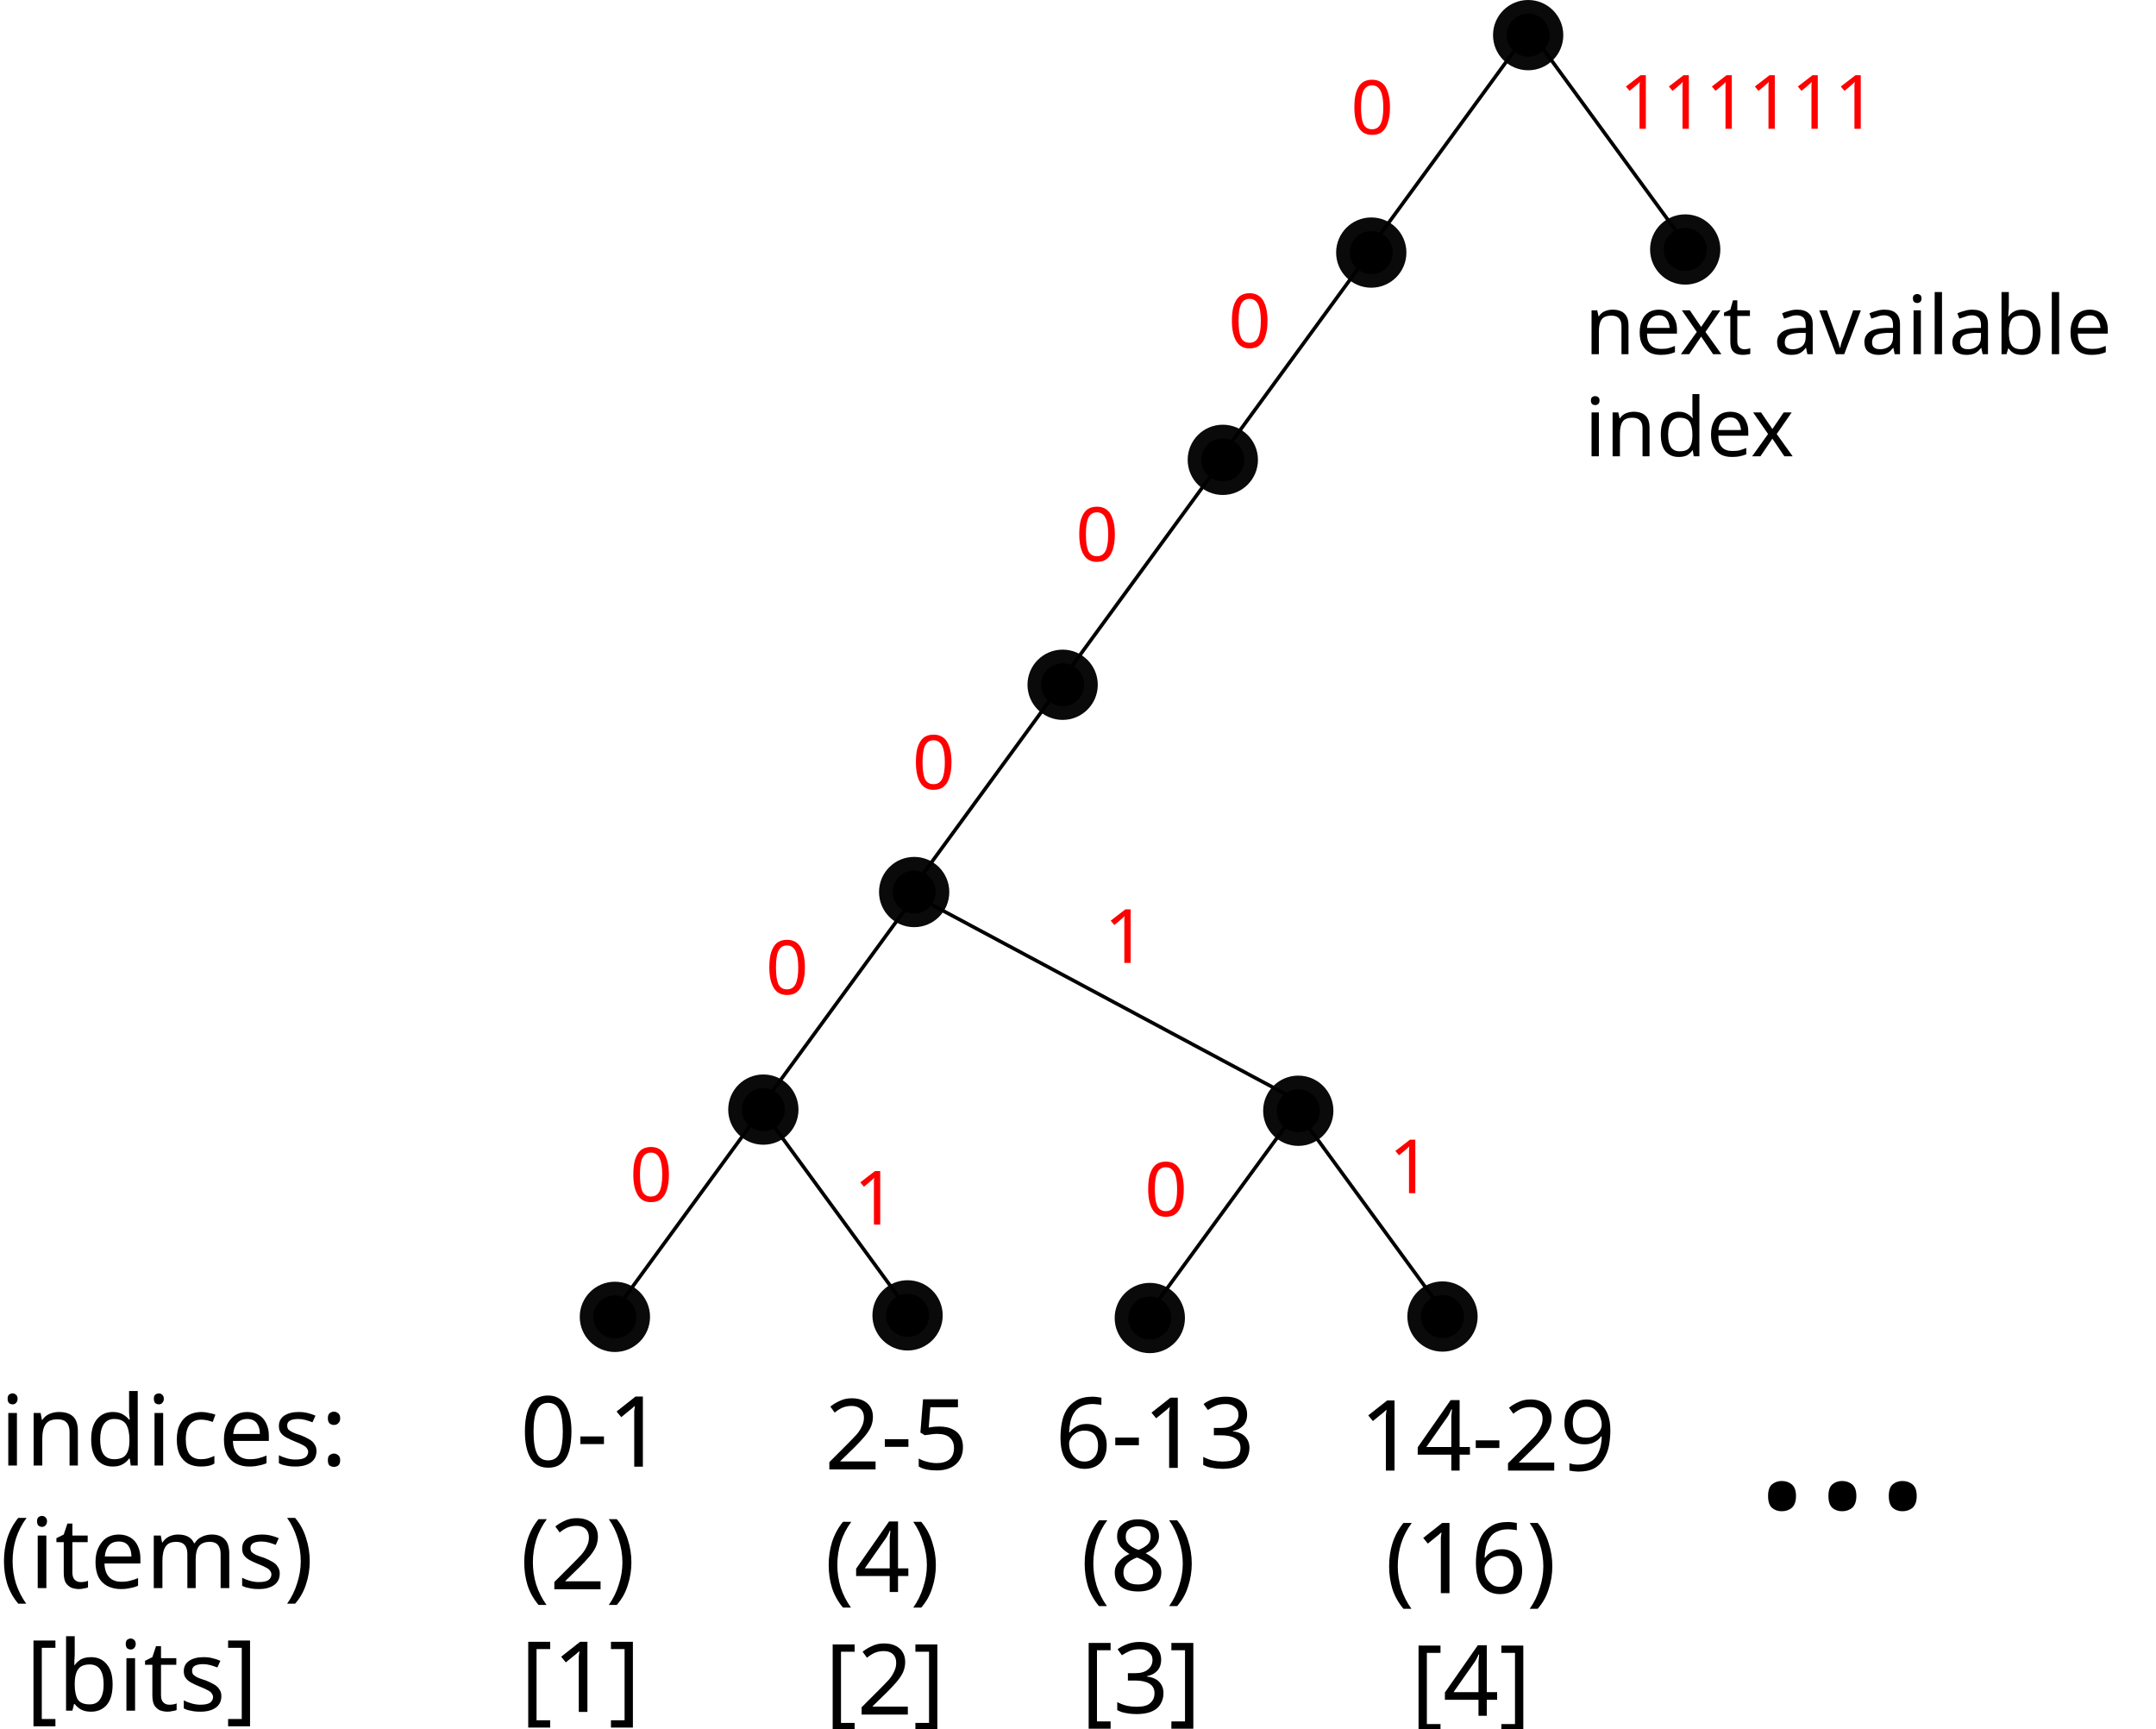
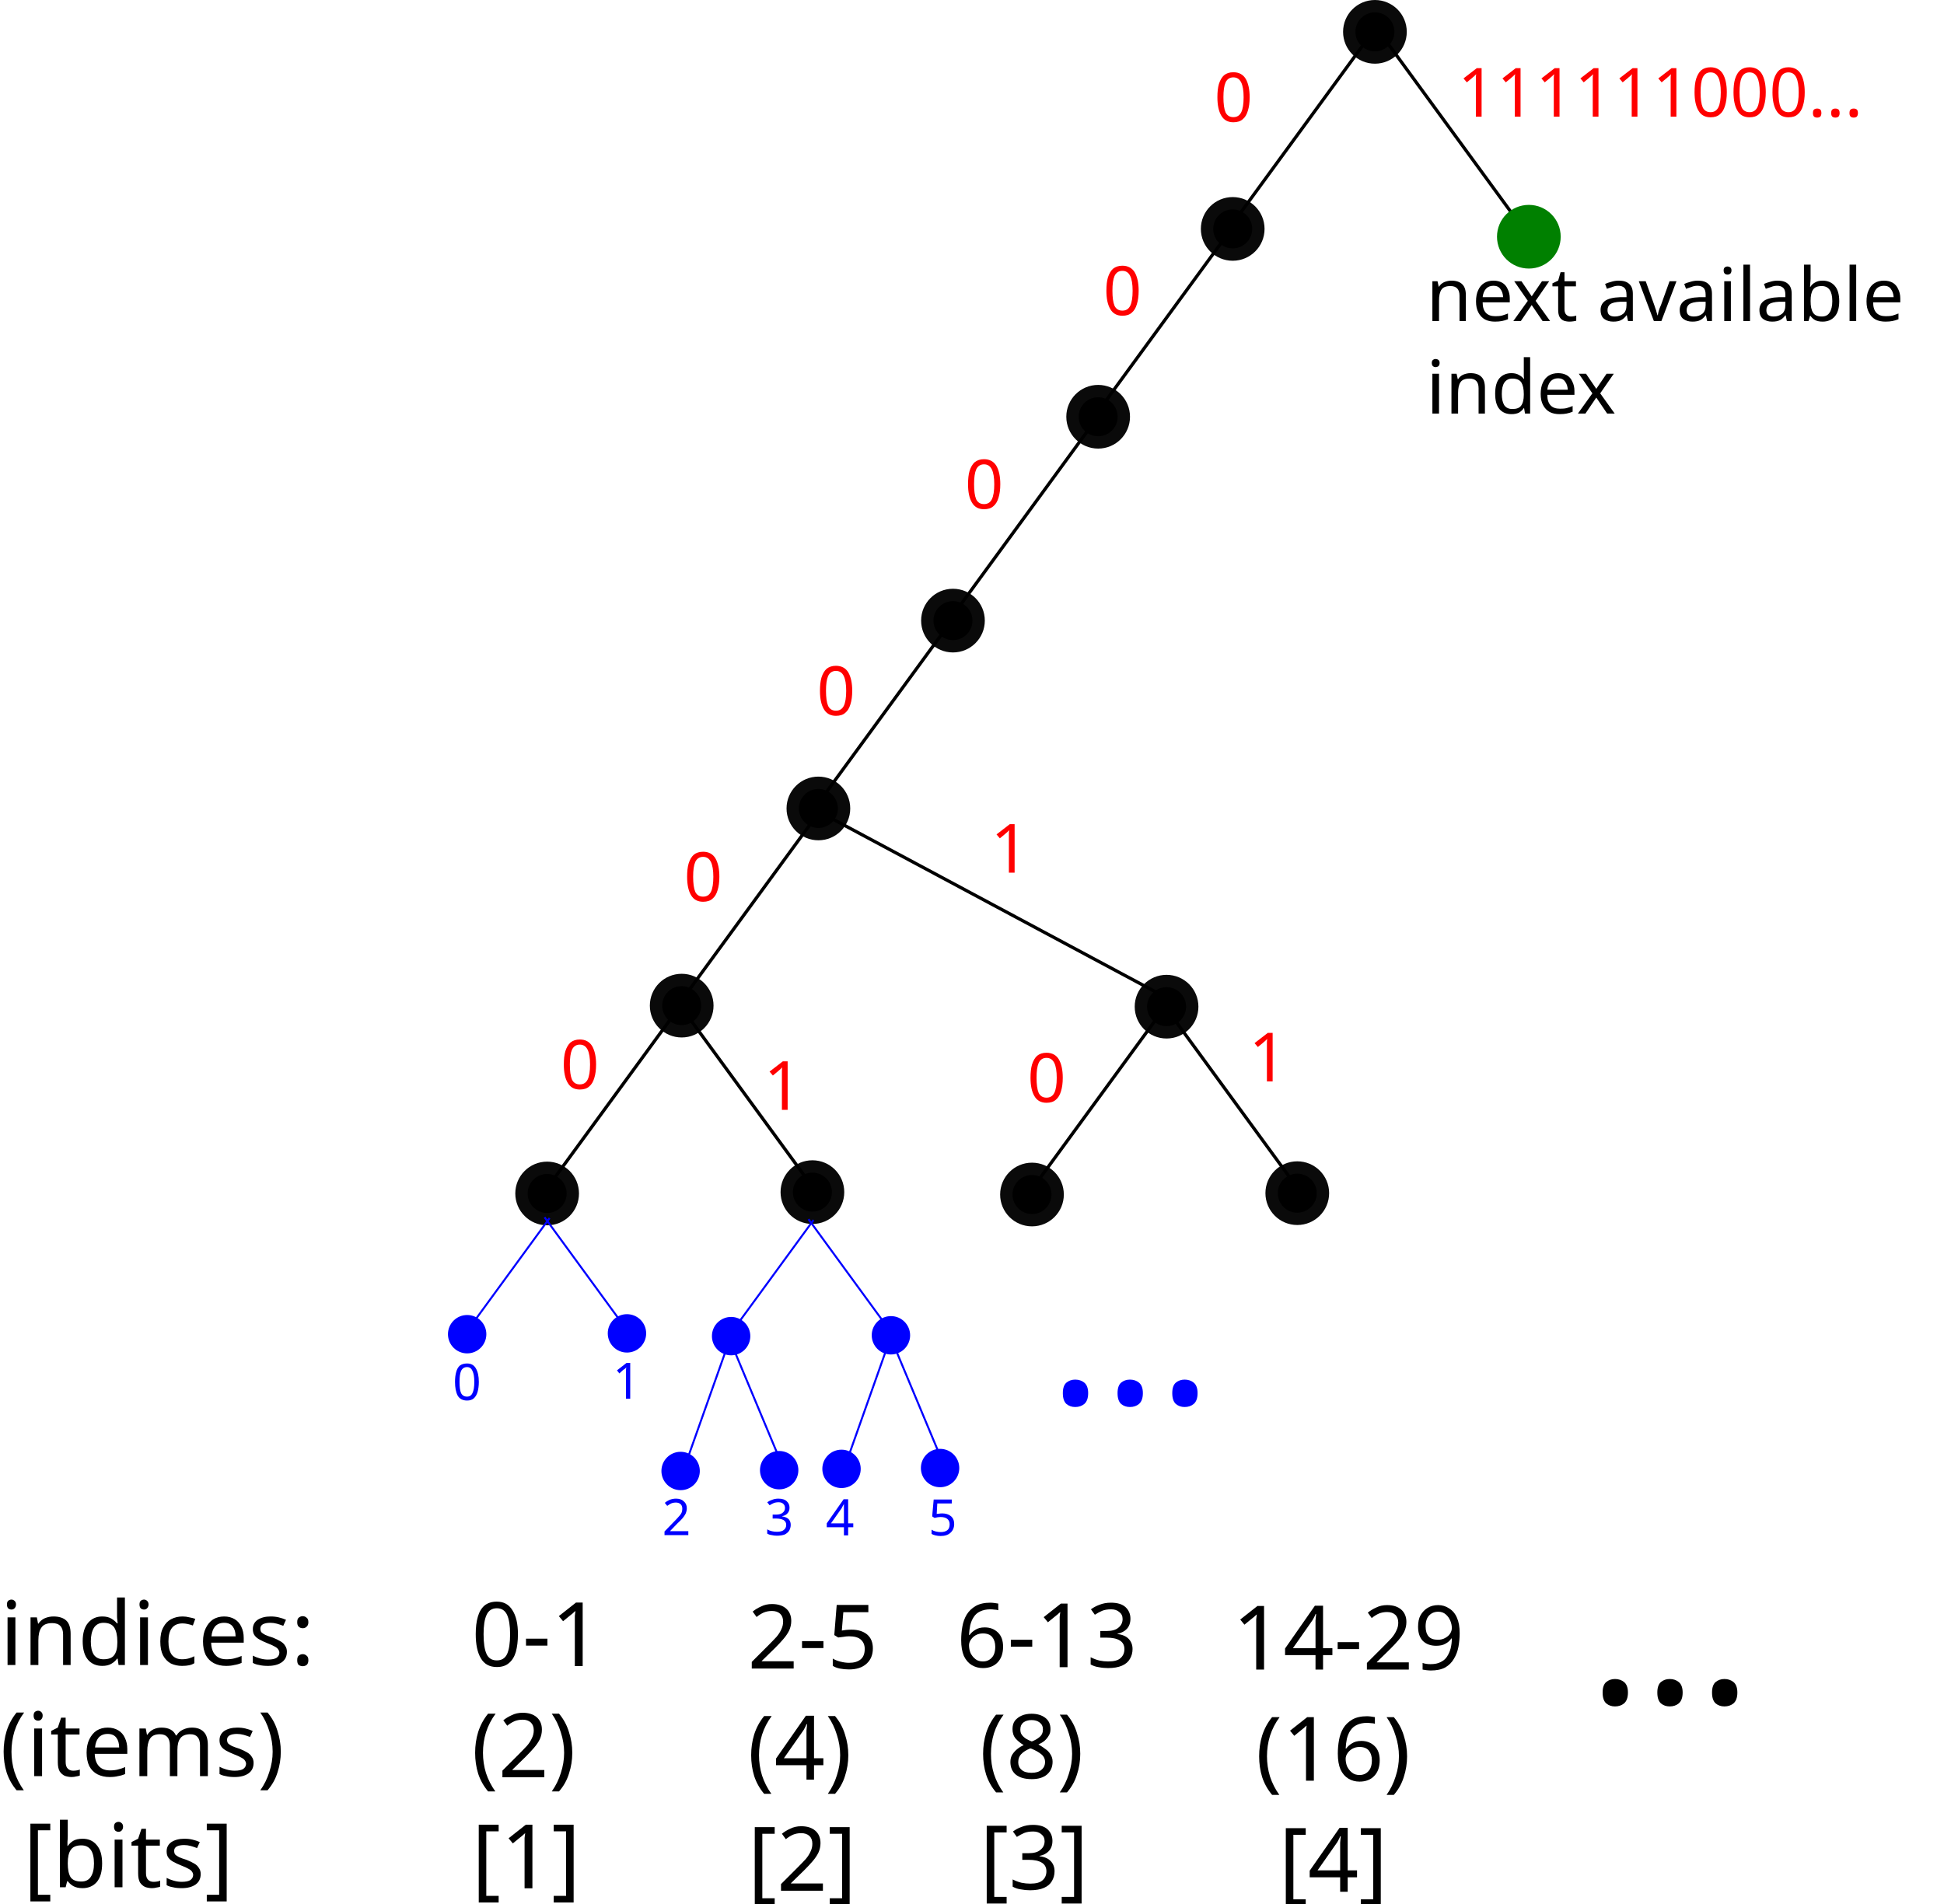
- <svg xmlns="http://www.w3.org/2000/svg" width="101.3mm" height="81.229mm" viewBox="0 0 101.3 81.229" version="1.1" id="svg8">
+ <svg xmlns="http://www.w3.org/2000/svg" width="100.771mm" height="98.691mm" viewBox="0 0 100.771 98.691" version="1.1" id="svg8">
  <defs id="defs2">
    <marker orient="auto" refY="0" refX="0" id="Arrow2Send" style="overflow:visible">
      <path id="path909" style="fill:#000000;fill-opacity:1;fill-rule:evenodd;stroke:#000000;stroke-width:0.625;stroke-linejoin:round;stroke-opacity:1" d="M 8.719,4.034 -2.207,0.016 8.719,-4.002 c -1.745,2.372 -1.735,5.617 -6e-7,8.035 z" transform="matrix(-0.3,0,0,-0.3,0.69,0)" />
    </marker>
    <marker orient="auto" refY="0" refX="0" id="Arrow1Mend" style="overflow:visible">
      <path id="path885" d="M 0,0 5,-5 -12.5,0 5,5 Z" style="fill:#000000;fill-opacity:1;fill-rule:evenodd;stroke:#000000;stroke-width:1pt;stroke-opacity:1" transform="matrix(-0.4,0,0,-0.4,-4,0)" />
    </marker>
    <marker orient="auto" refY="0" refX="0" id="Arrow2Mend" style="overflow:visible">
      <path id="path903" style="fill:#000000;fill-opacity:1;fill-rule:evenodd;stroke:#000000;stroke-width:0.625;stroke-linejoin:round;stroke-opacity:1" d="M 8.719,4.034 -2.207,0.016 8.719,-4.002 c -1.745,2.372 -1.735,5.617 -6e-7,8.035 z" transform="scale(-0.6)" />
    </marker>
    <marker orient="auto" refY="0" refX="0" id="Arrow2Send-9" style="overflow:visible">
      <path id="path909-6" style="fill:#000000;fill-opacity:1;fill-rule:evenodd;stroke:#000000;stroke-width:0.625;stroke-linejoin:round;stroke-opacity:1" d="M 8.719,4.034 -2.207,0.016 8.719,-4.002 c -1.745,2.372 -1.735,5.617 -6e-7,8.035 z" transform="matrix(-0.3,0,0,-0.3,0.69,0)" />
    </marker>
    <marker orient="auto" refY="0" refX="0" id="Arrow2Send-9-0" style="overflow:visible">
      <path id="path909-6-4" style="fill:#000000;fill-opacity:1;fill-rule:evenodd;stroke:#000000;stroke-width:0.625;stroke-linejoin:round;stroke-opacity:1" d="M 8.719,4.034 -2.207,0.016 8.719,-4.002 c -1.745,2.372 -1.735,5.617 -6e-7,8.035 z" transform="matrix(-0.3,0,0,-0.3,0.69,0)" />
    </marker>
    <marker orient="auto" refY="0" refX="0" id="Arrow2Send-2" style="overflow:visible">
      <path id="path909-2" style="fill:#000000;fill-opacity:1;fill-rule:evenodd;stroke:#000000;stroke-width:0.625;stroke-linejoin:round;stroke-opacity:1" d="M 8.719,4.034 -2.207,0.016 8.719,-4.002 c -1.745,2.372 -1.735,5.617 -6e-7,8.035 z" transform="matrix(-0.3,0,0,-0.3,0.69,0)" />
    </marker>
    <marker orient="auto" refY="0" refX="0" id="Arrow2Send-9-0-8" style="overflow:visible">
      <path id="path909-6-4-0" style="fill:#000000;fill-opacity:1;fill-rule:evenodd;stroke:#000000;stroke-width:0.625;stroke-linejoin:round;stroke-opacity:1" d="M 8.719,4.034 -2.207,0.016 8.719,-4.002 c -1.745,2.372 -1.735,5.617 -6e-7,8.035 z" transform="matrix(-0.3,0,0,-0.3,0.69,0)" />
    </marker>
    <marker orient="auto" refY="0" refX="0" id="Arrow2Send-2-4" style="overflow:visible">
      <path id="path909-2-0" style="fill:#000000;fill-opacity:1;fill-rule:evenodd;stroke:#000000;stroke-width:0.625;stroke-linejoin:round;stroke-opacity:1" d="M 8.719,4.034 -2.207,0.016 8.719,-4.002 c -1.745,2.372 -1.735,5.617 -6e-7,8.035 z" transform="matrix(-0.3,0,0,-0.3,0.69,0)" />
    </marker>
  </defs>
-   <g id="layer1" transform="translate(-137.81,-40.48889)">
+   <g id="layer1" transform="translate(-138.3391,-40.48889)">
    <circle style="fill:#000000;fill-opacity:1;stroke:#0a0a0a;stroke-width:0.64;stroke-linecap:square;stroke-linejoin:miter;stroke-miterlimit:4;stroke-dasharray:none;stroke-dashoffset:0;stroke-opacity:1" id="path2131-0-7" cx="202.239" cy="52.357" r="1.331" />
    <circle style="fill:#000000;fill-opacity:1;stroke:#0a0a0a;stroke-width:0.64;stroke-linecap:square;stroke-linejoin:miter;stroke-miterlimit:4;stroke-dasharray:none;stroke-dashoffset:0;stroke-opacity:1" id="path2131-0-2-0-7" cx="209.611" cy="42.14" r="1.331" />
    <path style="fill:none;stroke:#000000;stroke-width:0.169px;stroke-linecap:butt;stroke-linejoin:miter;stroke-opacity:1" d="m 201.802,52.674 7.53,-10.31" id="path2162-64-8-0" />
    <circle style="fill:#000000;fill-opacity:1;stroke:#0a0a0a;stroke-width:0.64;stroke-linecap:square;stroke-linejoin:miter;stroke-miterlimit:4;stroke-dasharray:none;stroke-dashoffset:0;stroke-opacity:1" id="path2131-0-7-1" cx="195.264" cy="62.096" r="1.331" />
    <path style="fill:none;stroke:#000000;stroke-width:0.169px;stroke-linecap:butt;stroke-linejoin:miter;stroke-opacity:1" d="m 194.826,62.414 7.53,-10.31" id="path2162-64-8-0-0" />
    <circle style="fill:#000000;fill-opacity:1;stroke:#0a0a0a;stroke-width:0.64;stroke-linecap:square;stroke-linejoin:miter;stroke-miterlimit:4;stroke-dasharray:none;stroke-dashoffset:0;stroke-opacity:1" id="path2131-0-7-4" cx="187.738" cy="72.665" r="1.331" />
    <path style="fill:none;stroke:#000000;stroke-width:0.169px;stroke-linecap:butt;stroke-linejoin:miter;stroke-opacity:1" d="m 187.301,72.982 7.53,-10.31" id="path2162-64-8-0-2" />
    <circle style="fill:#000000;fill-opacity:1;stroke:#0a0a0a;stroke-width:0.64;stroke-linecap:square;stroke-linejoin:miter;stroke-miterlimit:4;stroke-dasharray:none;stroke-dashoffset:0;stroke-opacity:1" id="path2131-0-7-1-2" cx="180.762" cy="82.404" r="1.331" />
    <path style="fill:none;stroke:#000000;stroke-width:0.169px;stroke-linecap:butt;stroke-linejoin:miter;stroke-opacity:1" d="m 180.325,82.722 7.53,-10.31" id="path2162-64-8-0-0-2" />
    <circle style="fill:#000000;fill-opacity:1;stroke:#0a0a0a;stroke-width:0.64;stroke-linecap:square;stroke-linejoin:miter;stroke-miterlimit:4;stroke-dasharray:none;stroke-dashoffset:0;stroke-opacity:1" id="path2131-0-7-0" cx="173.676" cy="92.627" r="1.331" />
    <path style="fill:none;stroke:#000000;stroke-width:0.169px;stroke-linecap:butt;stroke-linejoin:miter;stroke-opacity:1" d="m 173.239,92.944 7.53,-10.31" id="path2162-64-8-0-5" />
    <circle style="fill:#000000;fill-opacity:1;stroke:#0a0a0a;stroke-width:0.64;stroke-linecap:square;stroke-linejoin:miter;stroke-miterlimit:4;stroke-dasharray:none;stroke-dashoffset:0;stroke-opacity:1" id="path2131-0-7-1-5" cx="166.701" cy="102.366" r="1.331" />
    <path style="fill:none;stroke:#000000;stroke-width:0.169px;stroke-linecap:butt;stroke-linejoin:miter;stroke-opacity:1" d="M 166.263,102.684 173.793,92.373" id="path2162-64-8-0-0-29" />
    <circle style="fill:#000000;fill-opacity:1;stroke:#0a0a0a;stroke-width:0.64;stroke-linecap:square;stroke-linejoin:miter;stroke-miterlimit:4;stroke-dasharray:none;stroke-dashoffset:0;stroke-opacity:1" id="path2131-0-7-1-5-2" cx="-180.452" cy="102.296" r="1.331" transform="scale(-1,1)" />
    <path style="fill:none;stroke:#000000;stroke-width:0.169px;stroke-linecap:butt;stroke-linejoin:miter;stroke-opacity:1" d="M 180.89,102.613 173.36,92.303" id="path2162-64-8-0-0-29-8" />
-     <circle style="fill:#000000;fill-opacity:1;stroke:#0a0a0a;stroke-width:0.64;stroke-linecap:square;stroke-linejoin:miter;stroke-miterlimit:4;stroke-dasharray:none;stroke-dashoffset:0;stroke-opacity:1" id="path2131-0-7-1-5-2-4" cx="-216.99" cy="52.212" r="1.331" transform="scale(-1,1)" />
    <path style="fill:none;stroke:#000000;stroke-width:0.169px;stroke-linecap:butt;stroke-linejoin:miter;stroke-opacity:1" d="M 217.428,52.529 209.899,42.219" id="path2162-64-8-0-0-29-8-0" />
    <text xml:space="preserve" style="font-style:normal;font-weight:normal;font-size:3.531px;line-height:1.25;font-family:sans-serif;letter-spacing:0px;word-spacing:0px;fill:#ff0000;fill-opacity:1;stroke:none;stroke-width:0.088" x="213.89" y="46.537" id="text1102">
-       <tspan id="tspan1100" x="213.89" y="46.537" style="fill:#ff0000;stroke-width:0.088">111111</tspan>
+       <tspan id="tspan1100" x="213.89" y="46.537" style="fill:#ff0000;stroke-width:0.088">111111000...</tspan>
    </text>
-     <text xml:space="preserve" style="font-style:normal;font-weight:normal;font-size:4.608px;line-height:1.25;font-family:sans-serif;letter-spacing:0px;word-spacing:0px;fill:#000000;fill-opacity:1;stroke:none;stroke-width:0.115" x="162.253" y="109.409" id="text1106">
-       <tspan id="tspan1104" x="162.253" y="109.409" style="stroke-width:0.115">0-1</tspan>
-       <tspan x="162.253" y="115.17" style="stroke-width:0.115" id="tspan1181">(2)</tspan>
-       <tspan x="162.253" y="120.93" style="stroke-width:0.115" id="tspan1343">[1]</tspan>
+     <text xml:space="preserve" style="font-style:normal;font-weight:normal;font-size:4.608px;line-height:1.25;font-family:sans-serif;letter-spacing:0px;word-spacing:0px;fill:#000000;fill-opacity:1;stroke:none;stroke-width:0.115" x="162.782" y="126.872" id="text1106">
+       <tspan id="tspan1104" x="162.782" y="126.872" style="stroke-width:0.115">0-1</tspan>
+       <tspan x="162.782" y="132.632" style="stroke-width:0.115" id="tspan1181">(2)</tspan>
+       <tspan x="162.782" y="138.393" style="stroke-width:0.115" id="tspan1343">[1]</tspan>
    </text>
-     <text xml:space="preserve" style="font-style:normal;font-weight:normal;font-size:4.608px;line-height:1.25;font-family:sans-serif;letter-spacing:0px;word-spacing:0px;fill:#000000;fill-opacity:1;stroke:none;stroke-width:0.115" x="176.559" y="109.535" id="text1106-9">
-       <tspan id="tspan1104-6" x="176.559" y="109.535" style="stroke-width:0.115">2-5</tspan>
-       <tspan x="176.559" y="115.295" style="stroke-width:0.115" id="tspan1134">(4)</tspan>
-       <tspan x="176.559" y="121.056" style="stroke-width:0.115" id="tspan1345">[2]</tspan>
+     <text xml:space="preserve" style="font-style:normal;font-weight:normal;font-size:4.608px;line-height:1.25;font-family:sans-serif;letter-spacing:0px;word-spacing:0px;fill:#000000;fill-opacity:1;stroke:none;stroke-width:0.115" x="177.088" y="126.997" id="text1106-9">
+       <tspan id="tspan1104-6" x="177.088" y="126.997" style="stroke-width:0.115">2-5</tspan>
+       <tspan x="177.088" y="132.758" style="stroke-width:0.115" id="tspan1134">(4)</tspan>
+       <tspan x="177.088" y="138.518" style="stroke-width:0.115" id="tspan1345">[2]</tspan>
    </text>
    <circle style="fill:#000000;fill-opacity:1;stroke:#0a0a0a;stroke-width:0.64;stroke-linecap:square;stroke-linejoin:miter;stroke-miterlimit:4;stroke-dasharray:none;stroke-dashoffset:0;stroke-opacity:1" id="path2131-0-7-0-2" cx="198.81" cy="92.681" r="1.331" />
    <path style="fill:none;stroke:#000000;stroke-width:0.169px;stroke-linecap:butt;stroke-linejoin:miter;stroke-opacity:1" d="M 199.227,92.442 181.268,82.827" id="path2162-64-8-0-5-5" />
    <circle style="fill:#000000;fill-opacity:1;stroke:#0a0a0a;stroke-width:0.64;stroke-linecap:square;stroke-linejoin:miter;stroke-miterlimit:4;stroke-dasharray:none;stroke-dashoffset:0;stroke-opacity:1" id="path2131-0-7-1-5-4" cx="191.834" cy="102.42" r="1.331" />
    <path style="fill:none;stroke:#000000;stroke-width:0.169px;stroke-linecap:butt;stroke-linejoin:miter;stroke-opacity:1" d="m 191.397,102.738 7.53,-10.31" id="path2162-64-8-0-0-29-4" />
    <circle style="fill:#000000;fill-opacity:1;stroke:#0a0a0a;stroke-width:0.64;stroke-linecap:square;stroke-linejoin:miter;stroke-miterlimit:4;stroke-dasharray:none;stroke-dashoffset:0;stroke-opacity:1" id="path2131-0-7-1-5-2-9" cx="-205.586" cy="102.35" r="1.331" transform="scale(-1,1)" />
    <path style="fill:none;stroke:#000000;stroke-width:0.169px;stroke-linecap:butt;stroke-linejoin:miter;stroke-opacity:1" d="M 206.023,102.667 198.494,92.357" id="path2162-64-8-0-0-29-8-9" />
-     <text xml:space="preserve" style="font-style:normal;font-weight:normal;font-size:4.608px;line-height:1.25;font-family:sans-serif;letter-spacing:0px;word-spacing:0px;fill:#000000;fill-opacity:1;stroke:none;stroke-width:0.115" x="187.387" y="109.463" id="text1106-3">
-       <tspan id="tspan1104-60" x="187.387" y="109.463" style="stroke-width:0.115">6-13</tspan>
-       <tspan x="187.387" y="115.224" style="stroke-width:0.115" id="tspan1183"> (8)</tspan>
-       <tspan x="187.387" y="120.984" style="stroke-width:0.115" id="tspan1347"> [3]</tspan>
+     <text xml:space="preserve" style="font-style:normal;font-weight:normal;font-size:4.608px;line-height:1.25;font-family:sans-serif;letter-spacing:0px;word-spacing:0px;fill:#000000;fill-opacity:1;stroke:none;stroke-width:0.115" x="187.916" y="126.926" id="text1106-3">
+       <tspan id="tspan1104-60" x="187.916" y="126.926" style="stroke-width:0.115">6-13</tspan>
+       <tspan x="187.916" y="132.686" style="stroke-width:0.115" id="tspan1183"> (8)</tspan>
+       <tspan x="187.916" y="138.447" style="stroke-width:0.115" id="tspan1347"> [3]</tspan>
    </text>
-     <text xml:space="preserve" style="font-style:normal;font-weight:normal;font-size:4.608px;line-height:1.25;font-family:sans-serif;letter-spacing:0px;word-spacing:0px;fill:#000000;fill-opacity:1;stroke:none;stroke-width:0.115" x="201.693" y="109.589" id="text1106-9-5">
-       <tspan id="tspan1104-6-0" x="201.693" y="109.589" style="stroke-width:0.115">14-29</tspan>
-       <tspan x="201.693" y="115.349" style="stroke-width:0.115" id="tspan1134-2"> (16)</tspan>
-       <tspan x="201.693" y="121.11" style="stroke-width:0.115" id="tspan1349">  [4]</tspan>
+     <text xml:space="preserve" style="font-style:normal;font-weight:normal;font-size:4.608px;line-height:1.25;font-family:sans-serif;letter-spacing:0px;word-spacing:0px;fill:#000000;fill-opacity:1;stroke:none;stroke-width:0.115" x="202.222" y="127.051" id="text1106-9-5">
+       <tspan id="tspan1104-6-0" x="202.222" y="127.051" style="stroke-width:0.115">14-29</tspan>
+       <tspan x="202.222" y="132.812" style="stroke-width:0.115" id="tspan1134-2"> (16)</tspan>
+       <tspan x="202.222" y="138.572" style="stroke-width:0.115" id="tspan1349">  [4]</tspan>
    </text>
    <text xml:space="preserve" style="font-style:normal;font-weight:normal;font-size:3.531px;line-height:1.25;font-family:sans-serif;letter-spacing:0px;word-spacing:0px;fill:#ff0000;fill-opacity:1;stroke:none;stroke-width:0.088" x="201.273" y="46.797" id="text1102-9">
      <tspan id="tspan1100-4" x="201.273" y="46.797" style="fill:#ff0000;stroke-width:0.088">0</tspan>
    </text>
    <text xml:space="preserve" style="font-style:normal;font-weight:normal;font-size:3.531px;line-height:1.25;font-family:sans-serif;letter-spacing:0px;word-spacing:0px;fill:#ff0000;fill-opacity:1;stroke:none;stroke-width:0.088" x="195.519" y="56.826" id="text1102-9-3">
      <tspan id="tspan1100-4-5" x="195.519" y="56.826" style="fill:#ff0000;stroke-width:0.088">0</tspan>
    </text>
    <text xml:space="preserve" style="font-style:normal;font-weight:normal;font-size:3.531px;line-height:1.25;font-family:sans-serif;letter-spacing:0px;word-spacing:0px;fill:#ff0000;fill-opacity:1;stroke:none;stroke-width:0.088" x="188.349" y="66.856" id="text1102-9-1">
      <tspan id="tspan1100-4-7" x="188.349" y="66.856" style="fill:#ff0000;stroke-width:0.088">0</tspan>
    </text>
    <text xml:space="preserve" style="font-style:normal;font-weight:normal;font-size:3.531px;line-height:1.25;font-family:sans-serif;letter-spacing:0px;word-spacing:0px;fill:#ff0000;fill-opacity:1;stroke:none;stroke-width:0.088" x="180.671" y="77.574" id="text1102-9-4">
      <tspan id="tspan1100-4-3" x="180.671" y="77.574" style="fill:#ff0000;stroke-width:0.088">0</tspan>
    </text>
    <text xml:space="preserve" style="font-style:normal;font-weight:normal;font-size:3.531px;line-height:1.25;font-family:sans-serif;letter-spacing:0px;word-spacing:0px;fill:#ff0000;fill-opacity:1;stroke:none;stroke-width:0.088" x="173.787" y="87.211" id="text1102-9-14">
      <tspan id="tspan1100-4-6" x="173.787" y="87.211" style="fill:#ff0000;stroke-width:0.088">0</tspan>
    </text>
    <text xml:space="preserve" style="font-style:normal;font-weight:normal;font-size:3.531px;line-height:1.25;font-family:sans-serif;letter-spacing:0px;word-spacing:0px;fill:#ff0000;fill-opacity:1;stroke:none;stroke-width:0.088" x="167.396" y="96.946" id="text1102-9-9">
      <tspan id="tspan1100-4-4" x="167.396" y="96.946" style="fill:#ff0000;stroke-width:0.088">0</tspan>
    </text>
    <text xml:space="preserve" style="font-style:normal;font-weight:normal;font-size:3.531px;line-height:1.25;font-family:sans-serif;letter-spacing:0px;word-spacing:0px;fill:#ff0000;fill-opacity:1;stroke:none;stroke-width:0.088" x="191.586" y="97.634" id="text1102-9-2">
      <tspan id="tspan1100-4-2" x="191.586" y="97.634" style="fill:#ff0000;stroke-width:0.088">0</tspan>
    </text>
    <text xml:space="preserve" style="font-style:normal;font-weight:normal;font-size:3.531px;line-height:1.25;font-family:sans-serif;letter-spacing:0px;word-spacing:0px;fill:#ff0000;fill-opacity:1;stroke:none;stroke-width:0.088" x="177.917" y="98.028" id="text1102-9-6">
      <tspan id="tspan1100-4-41" x="177.917" y="98.028" style="fill:#ff0000;stroke-width:0.088">1</tspan>
    </text>
    <text xml:space="preserve" style="font-style:normal;font-weight:normal;font-size:3.531px;line-height:1.25;font-family:sans-serif;letter-spacing:0px;word-spacing:0px;fill:#ff0000;fill-opacity:1;stroke:none;stroke-width:0.088" x="189.685" y="85.738" id="text1102-9-6-2">
      <tspan id="tspan1100-4-41-8" x="189.685" y="85.738" style="fill:#ff0000;stroke-width:0.088">1</tspan>
    </text>
    <text xml:space="preserve" style="font-style:normal;font-weight:normal;font-size:3.531px;line-height:1.25;font-family:sans-serif;letter-spacing:0px;word-spacing:0px;fill:#ff0000;fill-opacity:1;stroke:none;stroke-width:0.088" x="203.059" y="96.554" id="text1102-9-6-8">
      <tspan id="tspan1100-4-41-9" x="203.059" y="96.554" style="fill:#ff0000;stroke-width:0.088">1</tspan>
    </text>
    <text xml:space="preserve" style="font-style:normal;font-weight:normal;font-size:3.838px;line-height:1.25;font-family:sans-serif;letter-spacing:0px;word-spacing:0px;fill:#000000;fill-opacity:1;stroke:none;stroke-width:0.096" x="212.261" y="57.132" id="text1301">
      <tspan id="tspan1299" x="212.261" y="57.132" style="stroke-width:0.096">next available</tspan>
      <tspan x="212.261" y="61.93" style="stroke-width:0.096" id="tspan1303">index</tspan>
    </text>
-     <text xml:space="preserve" style="font-style:normal;font-weight:normal;font-size:10.583px;line-height:1.25;font-family:sans-serif;letter-spacing:0px;word-spacing:0px;fill:#000000;fill-opacity:1;stroke:none;stroke-width:0.265" x="220.117" y="111.36" id="text1307">
-       <tspan id="tspan1305" x="220.117" y="111.36" style="stroke-width:0.265">...</tspan>
+     <text xml:space="preserve" style="font-style:normal;font-weight:normal;font-size:10.583px;line-height:1.25;font-family:sans-serif;letter-spacing:0px;word-spacing:0px;fill:#000000;fill-opacity:1;stroke:none;stroke-width:0.265" x="220.647" y="128.822" id="text1307">
+       <tspan id="tspan1305" x="220.647" y="128.822" style="stroke-width:0.265">...</tspan>
    </text>
-     <text xml:space="preserve" style="font-style:normal;font-weight:normal;font-size:4.608px;line-height:1.25;font-family:sans-serif;letter-spacing:0px;word-spacing:0px;fill:#000000;fill-opacity:1;stroke:none;stroke-width:0.115" x="137.81" y="109.351" id="text1106-2">
-       <tspan id="tspan1104-8" x="137.81" y="109.351" style="stroke-width:0.115">indices:</tspan>
-       <tspan x="137.81" y="115.112" style="stroke-width:0.115" id="tspan1181-8">(items)</tspan>
-       <tspan x="137.81" y="120.872" style="stroke-width:0.115" id="tspan1341"> [bits]</tspan>
+     <text xml:space="preserve" style="font-style:normal;font-weight:normal;font-size:4.608px;line-height:1.25;font-family:sans-serif;letter-spacing:0px;word-spacing:0px;fill:#000000;fill-opacity:1;stroke:none;stroke-width:0.115" x="138.339" y="126.814" id="text1106-2">
+       <tspan id="tspan1104-8" x="138.339" y="126.814" style="stroke-width:0.115">indices:</tspan>
+       <tspan x="138.339" y="132.574" style="stroke-width:0.115" id="tspan1181-8">(items)</tspan>
+       <tspan x="138.339" y="138.335" style="stroke-width:0.115" id="tspan1341"> [bits]</tspan>
+     </text>
+     <circle style="fill:#008000;fill-opacity:1;stroke:#008000;stroke-width:0.64;stroke-linecap:square;stroke-linejoin:miter;stroke-miterlimit:4;stroke-dasharray:none;stroke-dashoffset:0;stroke-opacity:1" id="path2131-0-7-1-5-2-4" cx="-217.59" cy="52.762" r="1.331" transform="scale(-1,1)" />
+     <circle style="fill:#0000ff;fill-opacity:1;stroke:#0000ff;stroke-width:0.386;stroke-linecap:square;stroke-linejoin:miter;stroke-miterlimit:4;stroke-dasharray:none;stroke-dashoffset:0;stroke-opacity:1" id="path2131-0-7-1-5-5" cx="162.555" cy="109.662" r="0.802" />
+     <path style="fill:#0000ff;stroke:#0000ff;stroke-width:0.102px;stroke-linecap:butt;stroke-linejoin:miter;stroke-opacity:1" d="m 162.292,109.853 4.536,-6.211" id="path2162-64-8-0-0-29-2" />
+     <circle style="fill:#0000ff;fill-opacity:1;stroke:#0000ff;stroke-width:0.386;stroke-linecap:square;stroke-linejoin:miter;stroke-miterlimit:4;stroke-dasharray:none;stroke-dashoffset:0;stroke-opacity:1" id="path2131-0-7-1-5-2-90" cx="-170.839" cy="109.619" r="0.802" transform="scale(-1,1)" />
+     <path style="fill:#0000ff;stroke:#0000ff;stroke-width:0.102px;stroke-linecap:butt;stroke-linejoin:miter;stroke-opacity:1" d="m 171.103,109.81 -4.536,-6.211" id="path2162-64-8-0-0-29-8-2" />
+     <text xml:space="preserve" style="font-style:normal;font-weight:normal;font-size:2.607px;line-height:1.25;font-family:sans-serif;letter-spacing:0px;word-spacing:0px;fill:#0000ff;fill-opacity:1;stroke:none;stroke-width:0.065" x="161.799" y="113.071" id="text1029">
+       <tspan id="tspan1027" x="161.799" y="113.071" style="fill:#0000ff;stroke-width:0.065">0</tspan>
+     </text>
+     <text xml:space="preserve" style="font-style:normal;font-weight:normal;font-size:2.607px;line-height:1.25;font-family:sans-serif;letter-spacing:0px;word-spacing:0px;fill:#0000ff;fill-opacity:1;stroke:none;stroke-width:0.065" x="170.084" y="113.004" id="text1029-0">
+       <tspan id="tspan1027-9" x="170.084" y="113.004" style="fill:#0000ff;stroke-width:0.065">1</tspan>
+     </text>
+     <circle style="fill:#0000ff;fill-opacity:1;stroke:#0000ff;stroke-width:0.386;stroke-linecap:square;stroke-linejoin:miter;stroke-miterlimit:4;stroke-dasharray:none;stroke-dashoffset:0;stroke-opacity:1" id="path2131-0-7-1-5-5-1" cx="176.238" cy="109.762" r="0.802" />
+     <path style="fill:#0000ff;stroke:#0000ff;stroke-width:0.102px;stroke-linecap:butt;stroke-linejoin:miter;stroke-opacity:1" d="m 175.974,109.953 4.536,-6.211" id="path2162-64-8-0-0-29-2-9" />
+     <circle style="fill:#0000ff;fill-opacity:1;stroke:#0000ff;stroke-width:0.386;stroke-linecap:square;stroke-linejoin:miter;stroke-miterlimit:4;stroke-dasharray:none;stroke-dashoffset:0;stroke-opacity:1" id="path2131-0-7-1-5-2-90-6" cx="-184.522" cy="109.719" r="0.802" transform="scale(-1,1)" />
+     <path style="fill:#0000ff;stroke:#0000ff;stroke-width:0.102px;stroke-linecap:butt;stroke-linejoin:miter;stroke-opacity:1" d="m 184.785,109.91 -4.536,-6.211" id="path2162-64-8-0-0-29-8-2-2" />
+     <circle style="fill:#0000ff;fill-opacity:1;stroke:#0000ff;stroke-width:0.386;stroke-linecap:square;stroke-linejoin:miter;stroke-miterlimit:4;stroke-dasharray:none;stroke-dashoffset:0;stroke-opacity:1" id="path2131-0-7-1-5-5-5" cx="173.62" cy="116.754" r="0.802" />
+     <path style="fill:#0000ff;stroke:#0000ff;stroke-width:0.102px;stroke-linecap:butt;stroke-linejoin:miter;stroke-opacity:1" d="m 173.801,116.615 2.22,-6.265" id="path2162-64-8-0-0-29-2-4" />
+     <circle style="fill:#0000ff;fill-opacity:1;stroke:#0000ff;stroke-width:0.386;stroke-linecap:square;stroke-linejoin:miter;stroke-miterlimit:4;stroke-dasharray:none;stroke-dashoffset:0;stroke-opacity:1" id="path2131-0-7-1-5-2-90-4" cx="-178.729" cy="116.712" r="0.802" transform="scale(-1,1)" />
+     <path style="fill:#0000ff;stroke:#0000ff;stroke-width:0.102px;stroke-linecap:butt;stroke-linejoin:miter;stroke-opacity:1" d="m 178.738,116.1 -2.426,-5.809" id="path2162-64-8-0-0-29-8-2-9" />
+     <circle style="fill:#0000ff;fill-opacity:1;stroke:#0000ff;stroke-width:0.386;stroke-linecap:square;stroke-linejoin:miter;stroke-miterlimit:4;stroke-dasharray:none;stroke-dashoffset:0;stroke-opacity:1" id="path2131-0-7-1-5-5-5-9" cx="181.961" cy="116.644" r="0.802" />
+     <path style="fill:#0000ff;stroke:#0000ff;stroke-width:0.102px;stroke-linecap:butt;stroke-linejoin:miter;stroke-opacity:1" d="m 182.141,116.505 2.22,-6.265" id="path2162-64-8-0-0-29-2-4-3" />
+     <circle style="fill:#0000ff;fill-opacity:1;stroke:#0000ff;stroke-width:0.386;stroke-linecap:square;stroke-linejoin:miter;stroke-miterlimit:4;stroke-dasharray:none;stroke-dashoffset:0;stroke-opacity:1" id="path2131-0-7-1-5-2-90-4-6" cx="-187.07" cy="116.601" r="0.802" transform="scale(-1,1)" />
+     <path style="fill:#0000ff;stroke:#0000ff;stroke-width:0.102px;stroke-linecap:butt;stroke-linejoin:miter;stroke-opacity:1" d="m 187.079,115.99 -2.426,-5.809" id="path2162-64-8-0-0-29-8-2-9-0" />
+     <text xml:space="preserve" style="font-style:normal;font-weight:normal;font-size:2.607px;line-height:1.25;font-family:sans-serif;letter-spacing:0px;word-spacing:0px;fill:#0000ff;fill-opacity:1;stroke:none;stroke-width:0.065" x="172.662" y="120.077" id="text1029-4">
+       <tspan id="tspan1027-3" x="172.662" y="120.077" style="fill:#0000ff;stroke-width:0.065">2</tspan>
+     </text>
+     <text xml:space="preserve" style="font-style:normal;font-weight:normal;font-size:2.607px;line-height:1.25;font-family:sans-serif;letter-spacing:0px;word-spacing:0px;fill:#0000ff;fill-opacity:1;stroke:none;stroke-width:0.065" x="177.985" y="120.082" id="text1029-0-5">
+       <tspan id="tspan1027-9-1" x="177.985" y="120.082" style="fill:#0000ff;stroke-width:0.065">3</tspan>
+     </text>
+     <text xml:space="preserve" style="font-style:normal;font-weight:normal;font-size:2.607px;line-height:1.25;font-family:sans-serif;letter-spacing:0px;word-spacing:0px;fill:#0000ff;fill-opacity:1;stroke:none;stroke-width:0.065" x="181.134" y="120.092" id="text1029-4-7">
+       <tspan id="tspan1027-3-4" x="181.134" y="120.092" style="fill:#0000ff;stroke-width:0.065">4</tspan>
+     </text>
+     <text xml:space="preserve" style="font-style:normal;font-weight:normal;font-size:2.607px;line-height:1.25;font-family:sans-serif;letter-spacing:0px;word-spacing:0px;fill:#0000ff;fill-opacity:1;stroke:none;stroke-width:0.065" x="186.457" y="120.097" id="text1029-0-5-3">
+       <tspan id="tspan1027-9-1-1" x="186.457" y="120.097" style="fill:#0000ff;stroke-width:0.065">5</tspan>
+     </text>
+     <text xml:space="preserve" style="font-style:normal;font-weight:normal;font-size:10.583px;line-height:1.25;font-family:sans-serif;letter-spacing:0px;word-spacing:0px;fill:#0000ff;fill-opacity:1;stroke:none;stroke-width:0.265" x="192.667" y="113.298" id="text1184">
+       <tspan id="tspan1182" x="192.667" y="113.298" style="fill:#0000ff;stroke-width:0.265">...</tspan>
+     </text>
+     <text xml:space="preserve" style="font-style:normal;font-weight:normal;font-size:10.583px;line-height:1.25;font-family:sans-serif;letter-spacing:0px;word-spacing:0px;fill:#000000;fill-opacity:1;stroke:none;stroke-width:0.265" x="189.928" y="118.042" id="text1188">
+       <tspan id="tspan1186" x="189.928" y="127.406" style="stroke-width:0.265" />
    </text>
  </g>
</svg>
